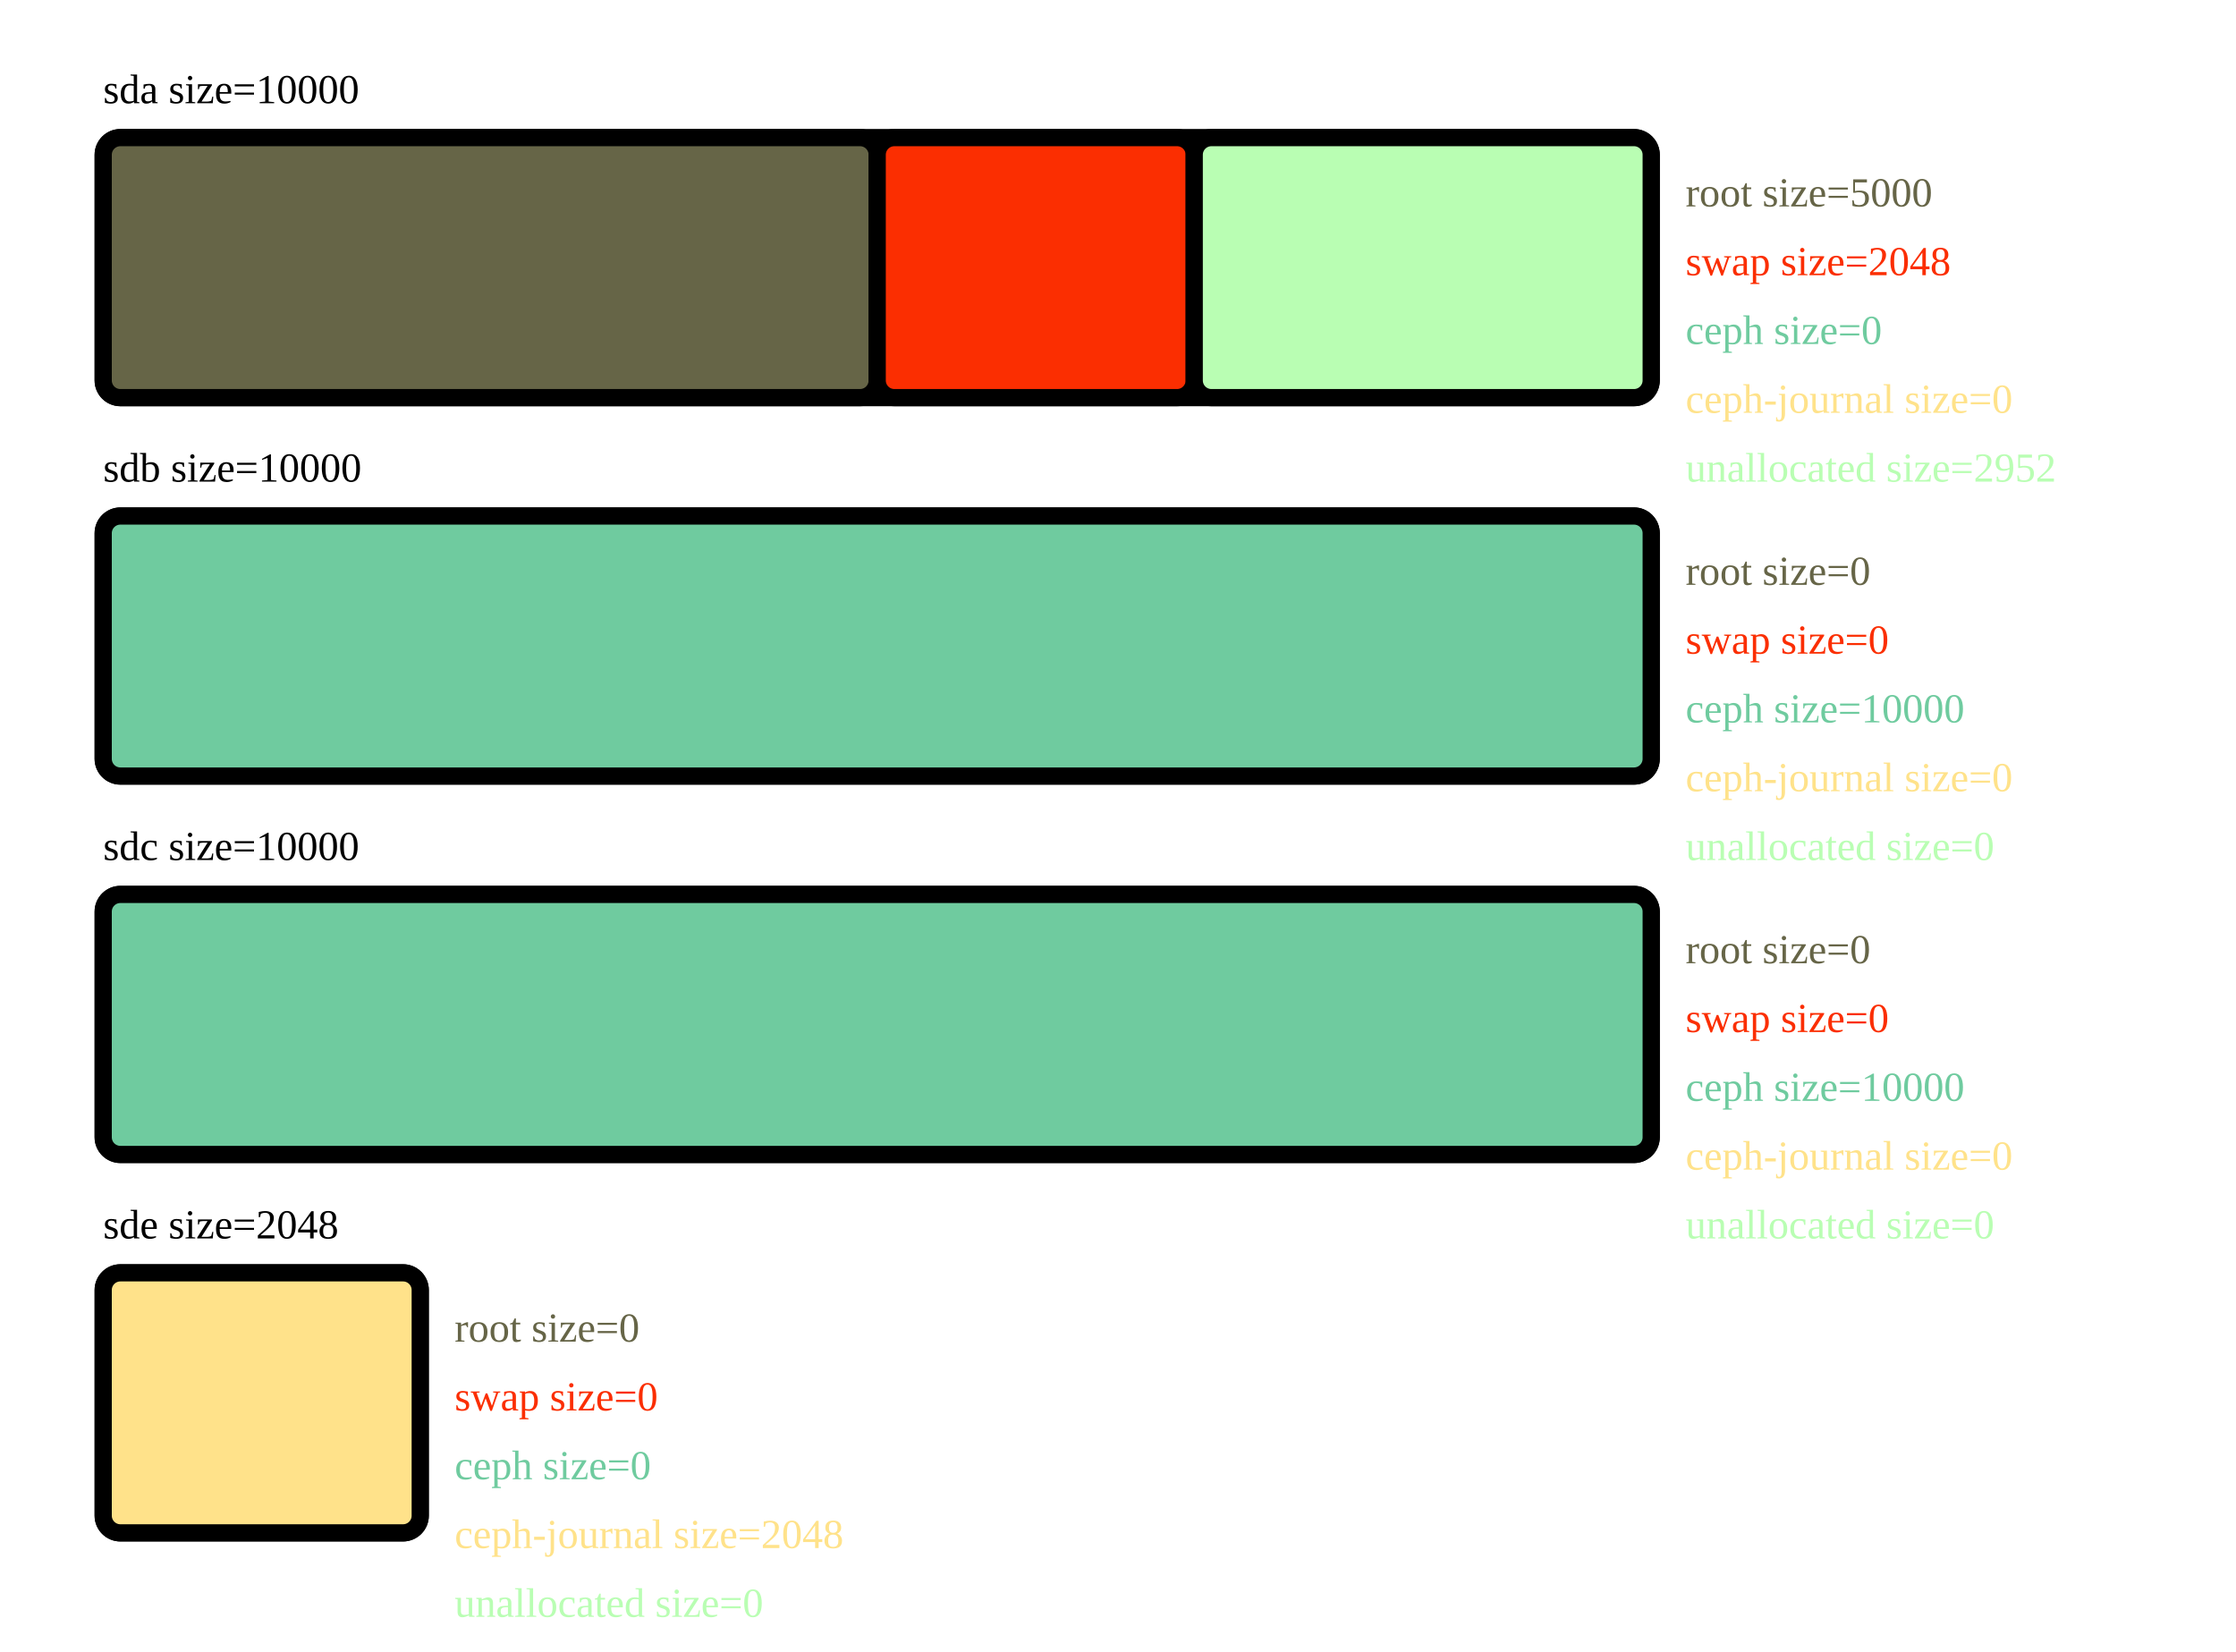
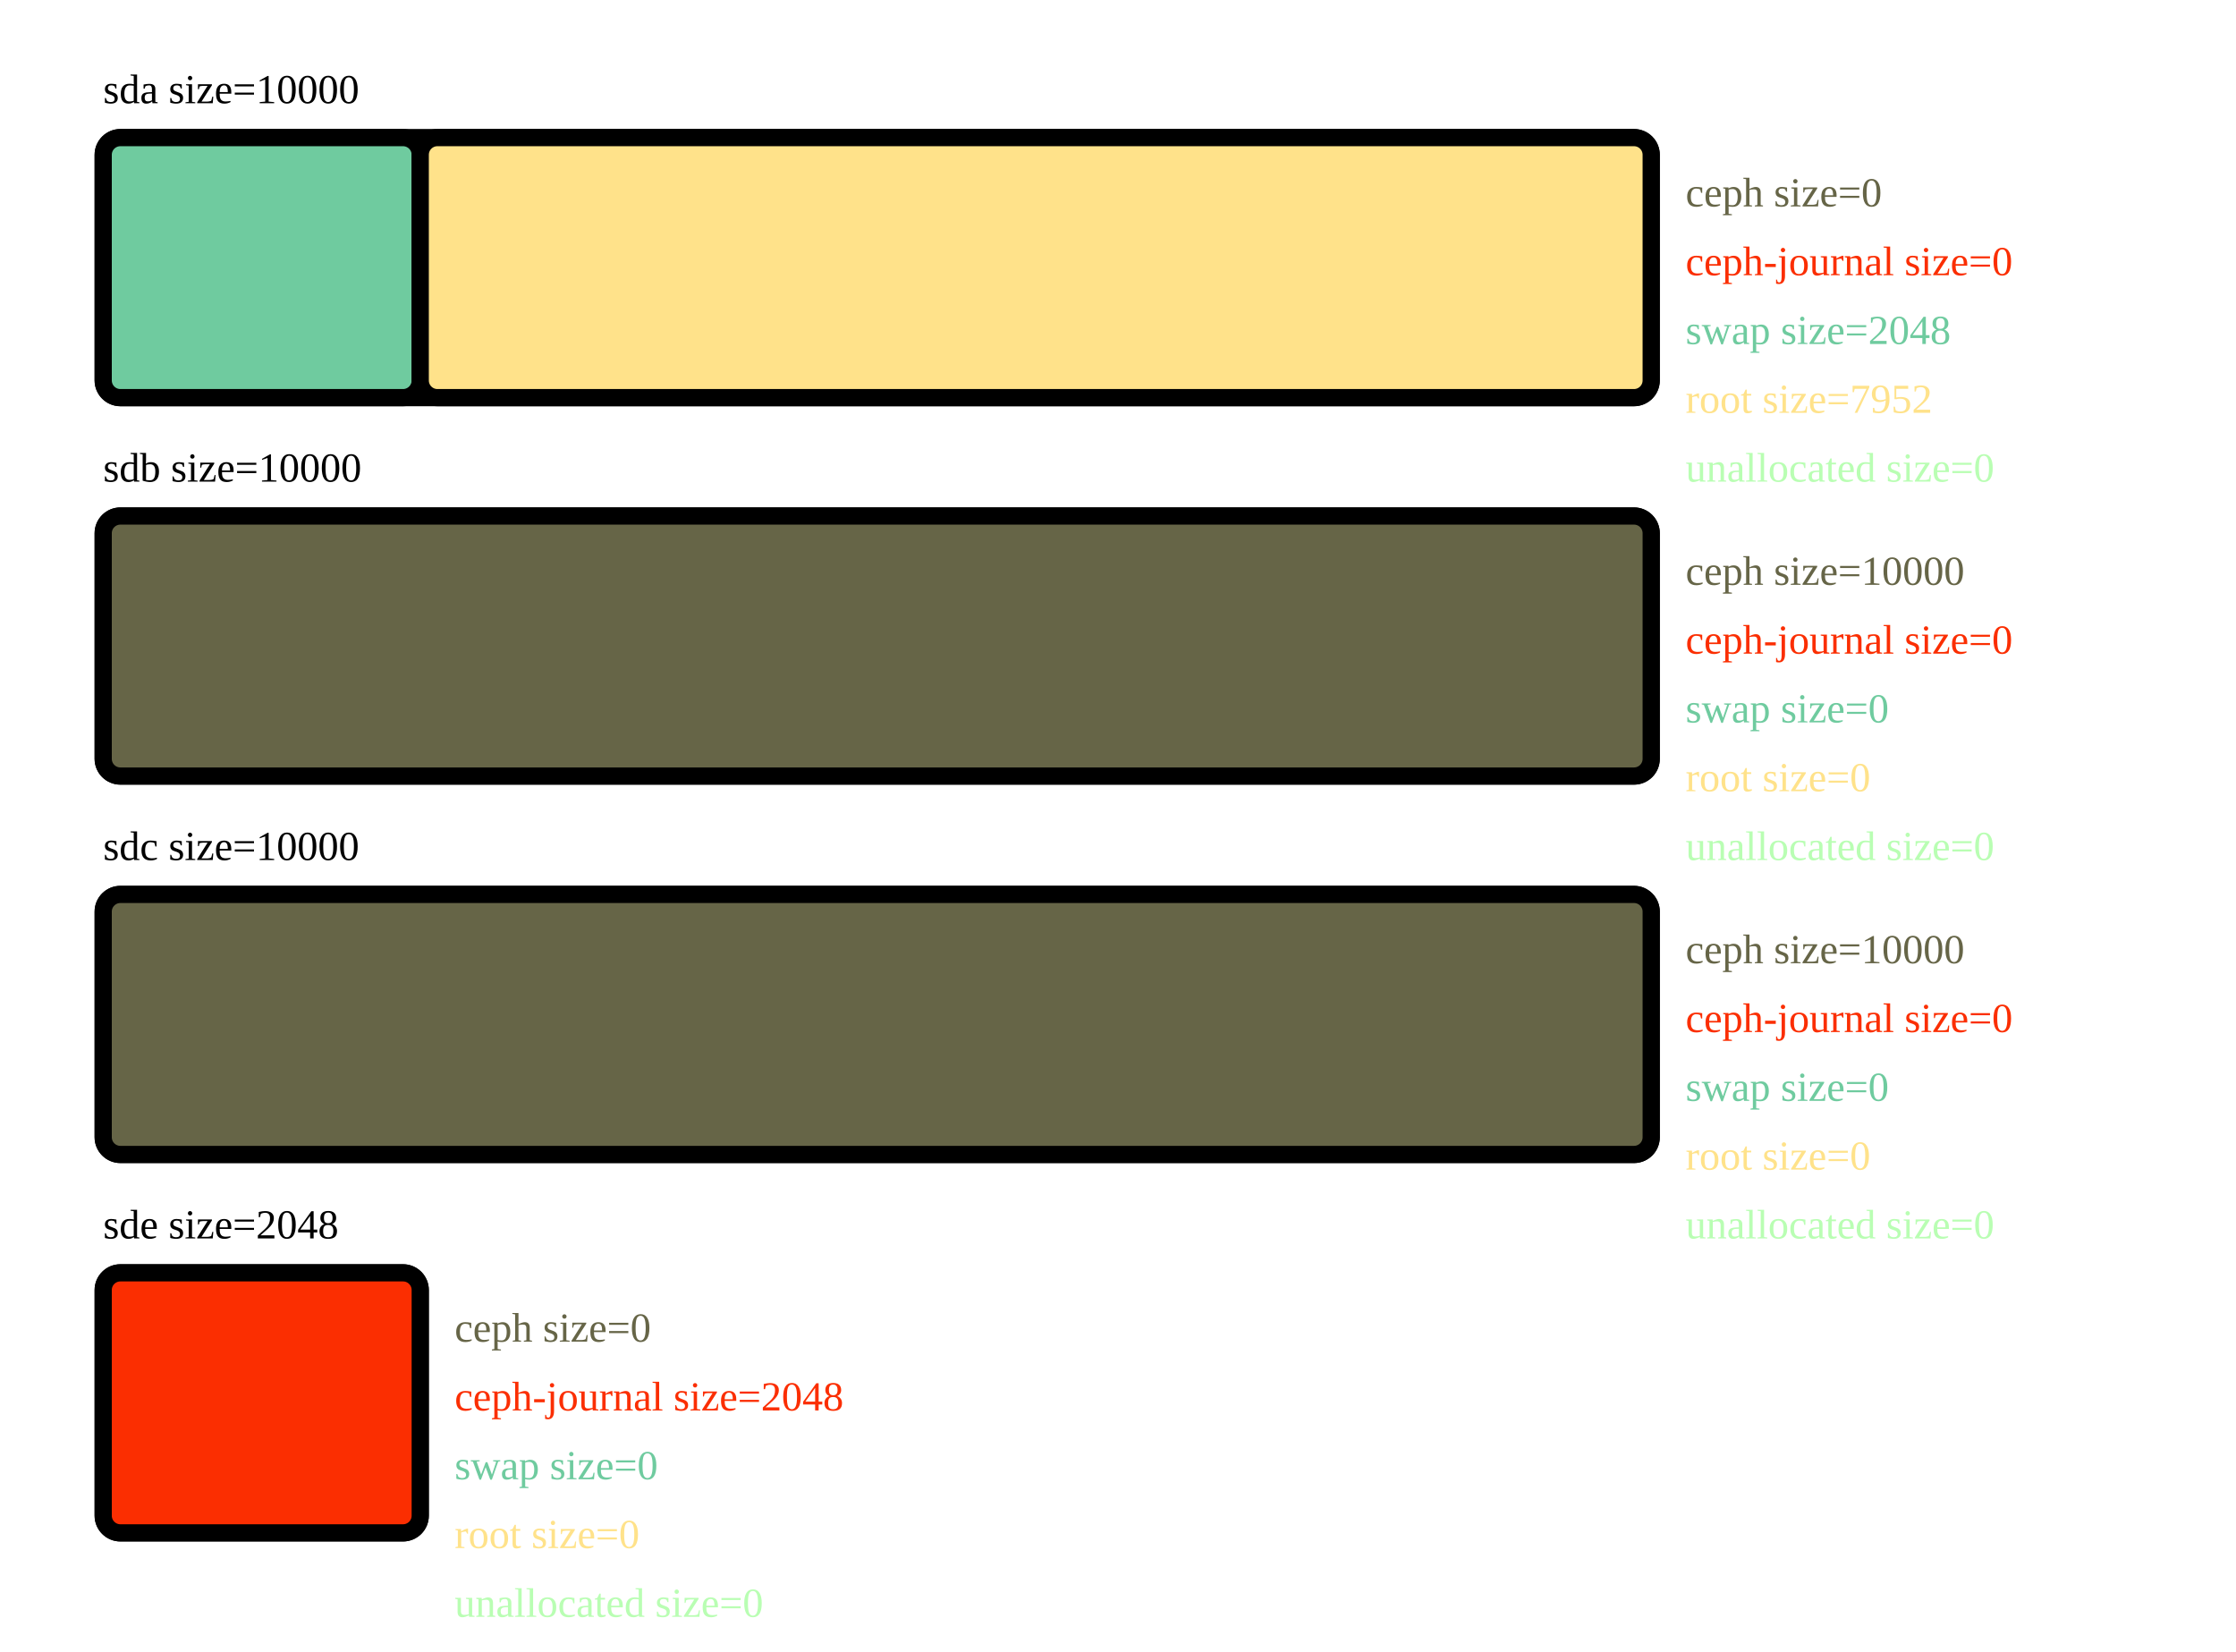
<svg xmlns="http://www.w3.org/2000/svg" baseProfile="full" height="100%" preserveAspectRatio="none" version="1.1" viewBox="0 0 650.0 480" width="100%">
  <defs />
  <g id="disks-group" transform="translate(30, 30)">
    <g id="sda" transform="translate(0, 0)">
      <text fill="black">sda size=10000</text>
      <g id="in-sda" transform="translate(0, 10)">
        <rect height="2cm" rx="5" ry="5" style="fill:#f5f5f5;stroke:black;stroke-width:5;" width="450.0" x="0" y="0" />
-         <rect height="2cm" id="root" rx="5" ry="5" style="fill:#666547;stroke:black;stroke-width:5;" width="225.0" x="0" y="0" />
-         <rect height="2cm" id="swap" rx="5" ry="5" style="fill:#fb2e01;stroke:black;stroke-width:5;" width="92.16" x="225.0" y="0" />
-         <rect height="2cm" id="ceph" rx="5" ry="5" style="fill:#6fcb9f;stroke:black;stroke-width:5;" width="0.0" x="317.16" y="0" />
-         <rect height="2cm" id="ceph-journal" rx="5" ry="5" style="fill:#ffe28a;stroke:black;stroke-width:5;" width="0.0" x="317.16" y="0" />
-         <rect height="2cm" id="unallocated" rx="5" ry="5" style="fill:#b9feb3;stroke:black;stroke-width:5;" width="132.84" x="317.16" y="0" />
-         <text fill="#666547" x="460.0" y="20">root size=5000</text>
-         <text fill="#fb2e01" x="460.0" y="40">swap size=2048</text>
-         <text fill="#6fcb9f" x="460.0" y="60">ceph size=0</text>
-         <text fill="#ffe28a" x="460.0" y="80">ceph-journal size=0</text>
-         <text fill="#b9feb3" x="460.0" y="100">unallocated size=2952</text>
+         <rect height="2cm" id="ceph" rx="5" ry="5" style="fill:#666547;stroke:black;stroke-width:5;" width="0.0" x="0" y="0" />
+         <rect height="2cm" id="ceph-journal" rx="5" ry="5" style="fill:#fb2e01;stroke:black;stroke-width:5;" width="0.0" x="0.0" y="0" />
+         <rect height="2cm" id="swap" rx="5" ry="5" style="fill:#6fcb9f;stroke:black;stroke-width:5;" width="92.16" x="0.0" y="0" />
+         <rect height="2cm" id="root" rx="5" ry="5" style="fill:#ffe28a;stroke:black;stroke-width:5;" width="357.84" x="92.16" y="0" />
+         <rect height="2cm" id="unallocated" rx="5" ry="5" style="fill:#b9feb3;stroke:black;stroke-width:5;" width="0.0" x="450.0" y="0" />
+         <text fill="#666547" x="460.0" y="20">ceph size=0</text>
+         <text fill="#fb2e01" x="460.0" y="40">ceph-journal size=0</text>
+         <text fill="#6fcb9f" x="460.0" y="60">swap size=2048</text>
+         <text fill="#ffe28a" x="460.0" y="80">root size=7952</text>
+         <text fill="#b9feb3" x="460.0" y="100">unallocated size=0</text>
      </g>
    </g>
    <g id="sdb" transform="translate(0, 110)">
      <text fill="black">sdb size=10000</text>
      <g id="in-sdb" transform="translate(0, 10)">
        <rect height="2cm" rx="5" ry="5" style="fill:#f5f5f5;stroke:black;stroke-width:5;" width="450.0" x="0" y="0" />
-         <rect height="2cm" id="root" rx="5" ry="5" style="fill:#666547;stroke:black;stroke-width:5;" width="0.0" x="0" y="0" />
-         <rect height="2cm" id="swap" rx="5" ry="5" style="fill:#fb2e01;stroke:black;stroke-width:5;" width="0.0" x="0.0" y="0" />
-         <rect height="2cm" id="ceph" rx="5" ry="5" style="fill:#6fcb9f;stroke:black;stroke-width:5;" width="450.0" x="0.0" y="0" />
-         <rect height="2cm" id="ceph-journal" rx="5" ry="5" style="fill:#ffe28a;stroke:black;stroke-width:5;" width="0.0" x="450.0" y="0" />
+         <rect height="2cm" id="ceph" rx="5" ry="5" style="fill:#666547;stroke:black;stroke-width:5;" width="450.0" x="0" y="0" />
+         <rect height="2cm" id="ceph-journal" rx="5" ry="5" style="fill:#fb2e01;stroke:black;stroke-width:5;" width="0.0" x="450.0" y="0" />
+         <rect height="2cm" id="swap" rx="5" ry="5" style="fill:#6fcb9f;stroke:black;stroke-width:5;" width="0.0" x="450.0" y="0" />
+         <rect height="2cm" id="root" rx="5" ry="5" style="fill:#ffe28a;stroke:black;stroke-width:5;" width="0.0" x="450.0" y="0" />
        <rect height="2cm" id="unallocated" rx="5" ry="5" style="fill:#b9feb3;stroke:black;stroke-width:5;" width="0.0" x="450.0" y="0" />
-         <text fill="#666547" x="460.0" y="20">root size=0</text>
-         <text fill="#fb2e01" x="460.0" y="40">swap size=0</text>
-         <text fill="#6fcb9f" x="460.0" y="60">ceph size=10000</text>
-         <text fill="#ffe28a" x="460.0" y="80">ceph-journal size=0</text>
+         <text fill="#666547" x="460.0" y="20">ceph size=10000</text>
+         <text fill="#fb2e01" x="460.0" y="40">ceph-journal size=0</text>
+         <text fill="#6fcb9f" x="460.0" y="60">swap size=0</text>
+         <text fill="#ffe28a" x="460.0" y="80">root size=0</text>
        <text fill="#b9feb3" x="460.0" y="100">unallocated size=0</text>
      </g>
    </g>
    <g id="sdc" transform="translate(0, 220)">
      <text fill="black">sdc size=10000</text>
      <g id="in-sdc" transform="translate(0, 10)">
        <rect height="2cm" rx="5" ry="5" style="fill:#f5f5f5;stroke:black;stroke-width:5;" width="450.0" x="0" y="0" />
-         <rect height="2cm" id="root" rx="5" ry="5" style="fill:#666547;stroke:black;stroke-width:5;" width="0.0" x="0" y="0" />
-         <rect height="2cm" id="swap" rx="5" ry="5" style="fill:#fb2e01;stroke:black;stroke-width:5;" width="0.0" x="0.0" y="0" />
-         <rect height="2cm" id="ceph" rx="5" ry="5" style="fill:#6fcb9f;stroke:black;stroke-width:5;" width="450.0" x="0.0" y="0" />
-         <rect height="2cm" id="ceph-journal" rx="5" ry="5" style="fill:#ffe28a;stroke:black;stroke-width:5;" width="0.0" x="450.0" y="0" />
+         <rect height="2cm" id="ceph" rx="5" ry="5" style="fill:#666547;stroke:black;stroke-width:5;" width="450.0" x="0" y="0" />
+         <rect height="2cm" id="ceph-journal" rx="5" ry="5" style="fill:#fb2e01;stroke:black;stroke-width:5;" width="0.0" x="450.0" y="0" />
+         <rect height="2cm" id="swap" rx="5" ry="5" style="fill:#6fcb9f;stroke:black;stroke-width:5;" width="0.0" x="450.0" y="0" />
+         <rect height="2cm" id="root" rx="5" ry="5" style="fill:#ffe28a;stroke:black;stroke-width:5;" width="0.0" x="450.0" y="0" />
        <rect height="2cm" id="unallocated" rx="5" ry="5" style="fill:#b9feb3;stroke:black;stroke-width:5;" width="0.0" x="450.0" y="0" />
-         <text fill="#666547" x="460.0" y="20">root size=0</text>
-         <text fill="#fb2e01" x="460.0" y="40">swap size=0</text>
-         <text fill="#6fcb9f" x="460.0" y="60">ceph size=10000</text>
-         <text fill="#ffe28a" x="460.0" y="80">ceph-journal size=0</text>
+         <text fill="#666547" x="460.0" y="20">ceph size=10000</text>
+         <text fill="#fb2e01" x="460.0" y="40">ceph-journal size=0</text>
+         <text fill="#6fcb9f" x="460.0" y="60">swap size=0</text>
+         <text fill="#ffe28a" x="460.0" y="80">root size=0</text>
        <text fill="#b9feb3" x="460.0" y="100">unallocated size=0</text>
      </g>
    </g>
    <g id="sde" transform="translate(0, 330)">
      <text fill="black">sde size=2048</text>
      <g id="in-sde" transform="translate(0, 10)">
        <rect height="2cm" rx="5" ry="5" style="fill:#f5f5f5;stroke:black;stroke-width:5;" width="92.16" x="0" y="0" />
-         <rect height="2cm" id="root" rx="5" ry="5" style="fill:#666547;stroke:black;stroke-width:5;" width="0.0" x="0" y="0" />
-         <rect height="2cm" id="swap" rx="5" ry="5" style="fill:#fb2e01;stroke:black;stroke-width:5;" width="0.0" x="0.0" y="0" />
-         <rect height="2cm" id="ceph" rx="5" ry="5" style="fill:#6fcb9f;stroke:black;stroke-width:5;" width="0.0" x="0.0" y="0" />
-         <rect height="2cm" id="ceph-journal" rx="5" ry="5" style="fill:#ffe28a;stroke:black;stroke-width:5;" width="92.16" x="0.0" y="0" />
+         <rect height="2cm" id="ceph" rx="5" ry="5" style="fill:#666547;stroke:black;stroke-width:5;" width="0.0" x="0" y="0" />
+         <rect height="2cm" id="ceph-journal" rx="5" ry="5" style="fill:#fb2e01;stroke:black;stroke-width:5;" width="92.16" x="0.0" y="0" />
+         <rect height="2cm" id="swap" rx="5" ry="5" style="fill:#6fcb9f;stroke:black;stroke-width:5;" width="0.0" x="92.16" y="0" />
+         <rect height="2cm" id="root" rx="5" ry="5" style="fill:#ffe28a;stroke:black;stroke-width:5;" width="0.0" x="92.16" y="0" />
        <rect height="2cm" id="unallocated" rx="5" ry="5" style="fill:#b9feb3;stroke:black;stroke-width:5;" width="0.0" x="92.16" y="0" />
-         <text fill="#666547" x="102.16" y="20">root size=0</text>
-         <text fill="#fb2e01" x="102.16" y="40">swap size=0</text>
-         <text fill="#6fcb9f" x="102.16" y="60">ceph size=0</text>
-         <text fill="#ffe28a" x="102.16" y="80">ceph-journal size=2048</text>
+         <text fill="#666547" x="102.16" y="20">ceph size=0</text>
+         <text fill="#fb2e01" x="102.16" y="40">ceph-journal size=2048</text>
+         <text fill="#6fcb9f" x="102.16" y="60">swap size=0</text>
+         <text fill="#ffe28a" x="102.16" y="80">root size=0</text>
        <text fill="#b9feb3" x="102.16" y="100">unallocated size=0</text>
      </g>
    </g>
  </g>
</svg>
